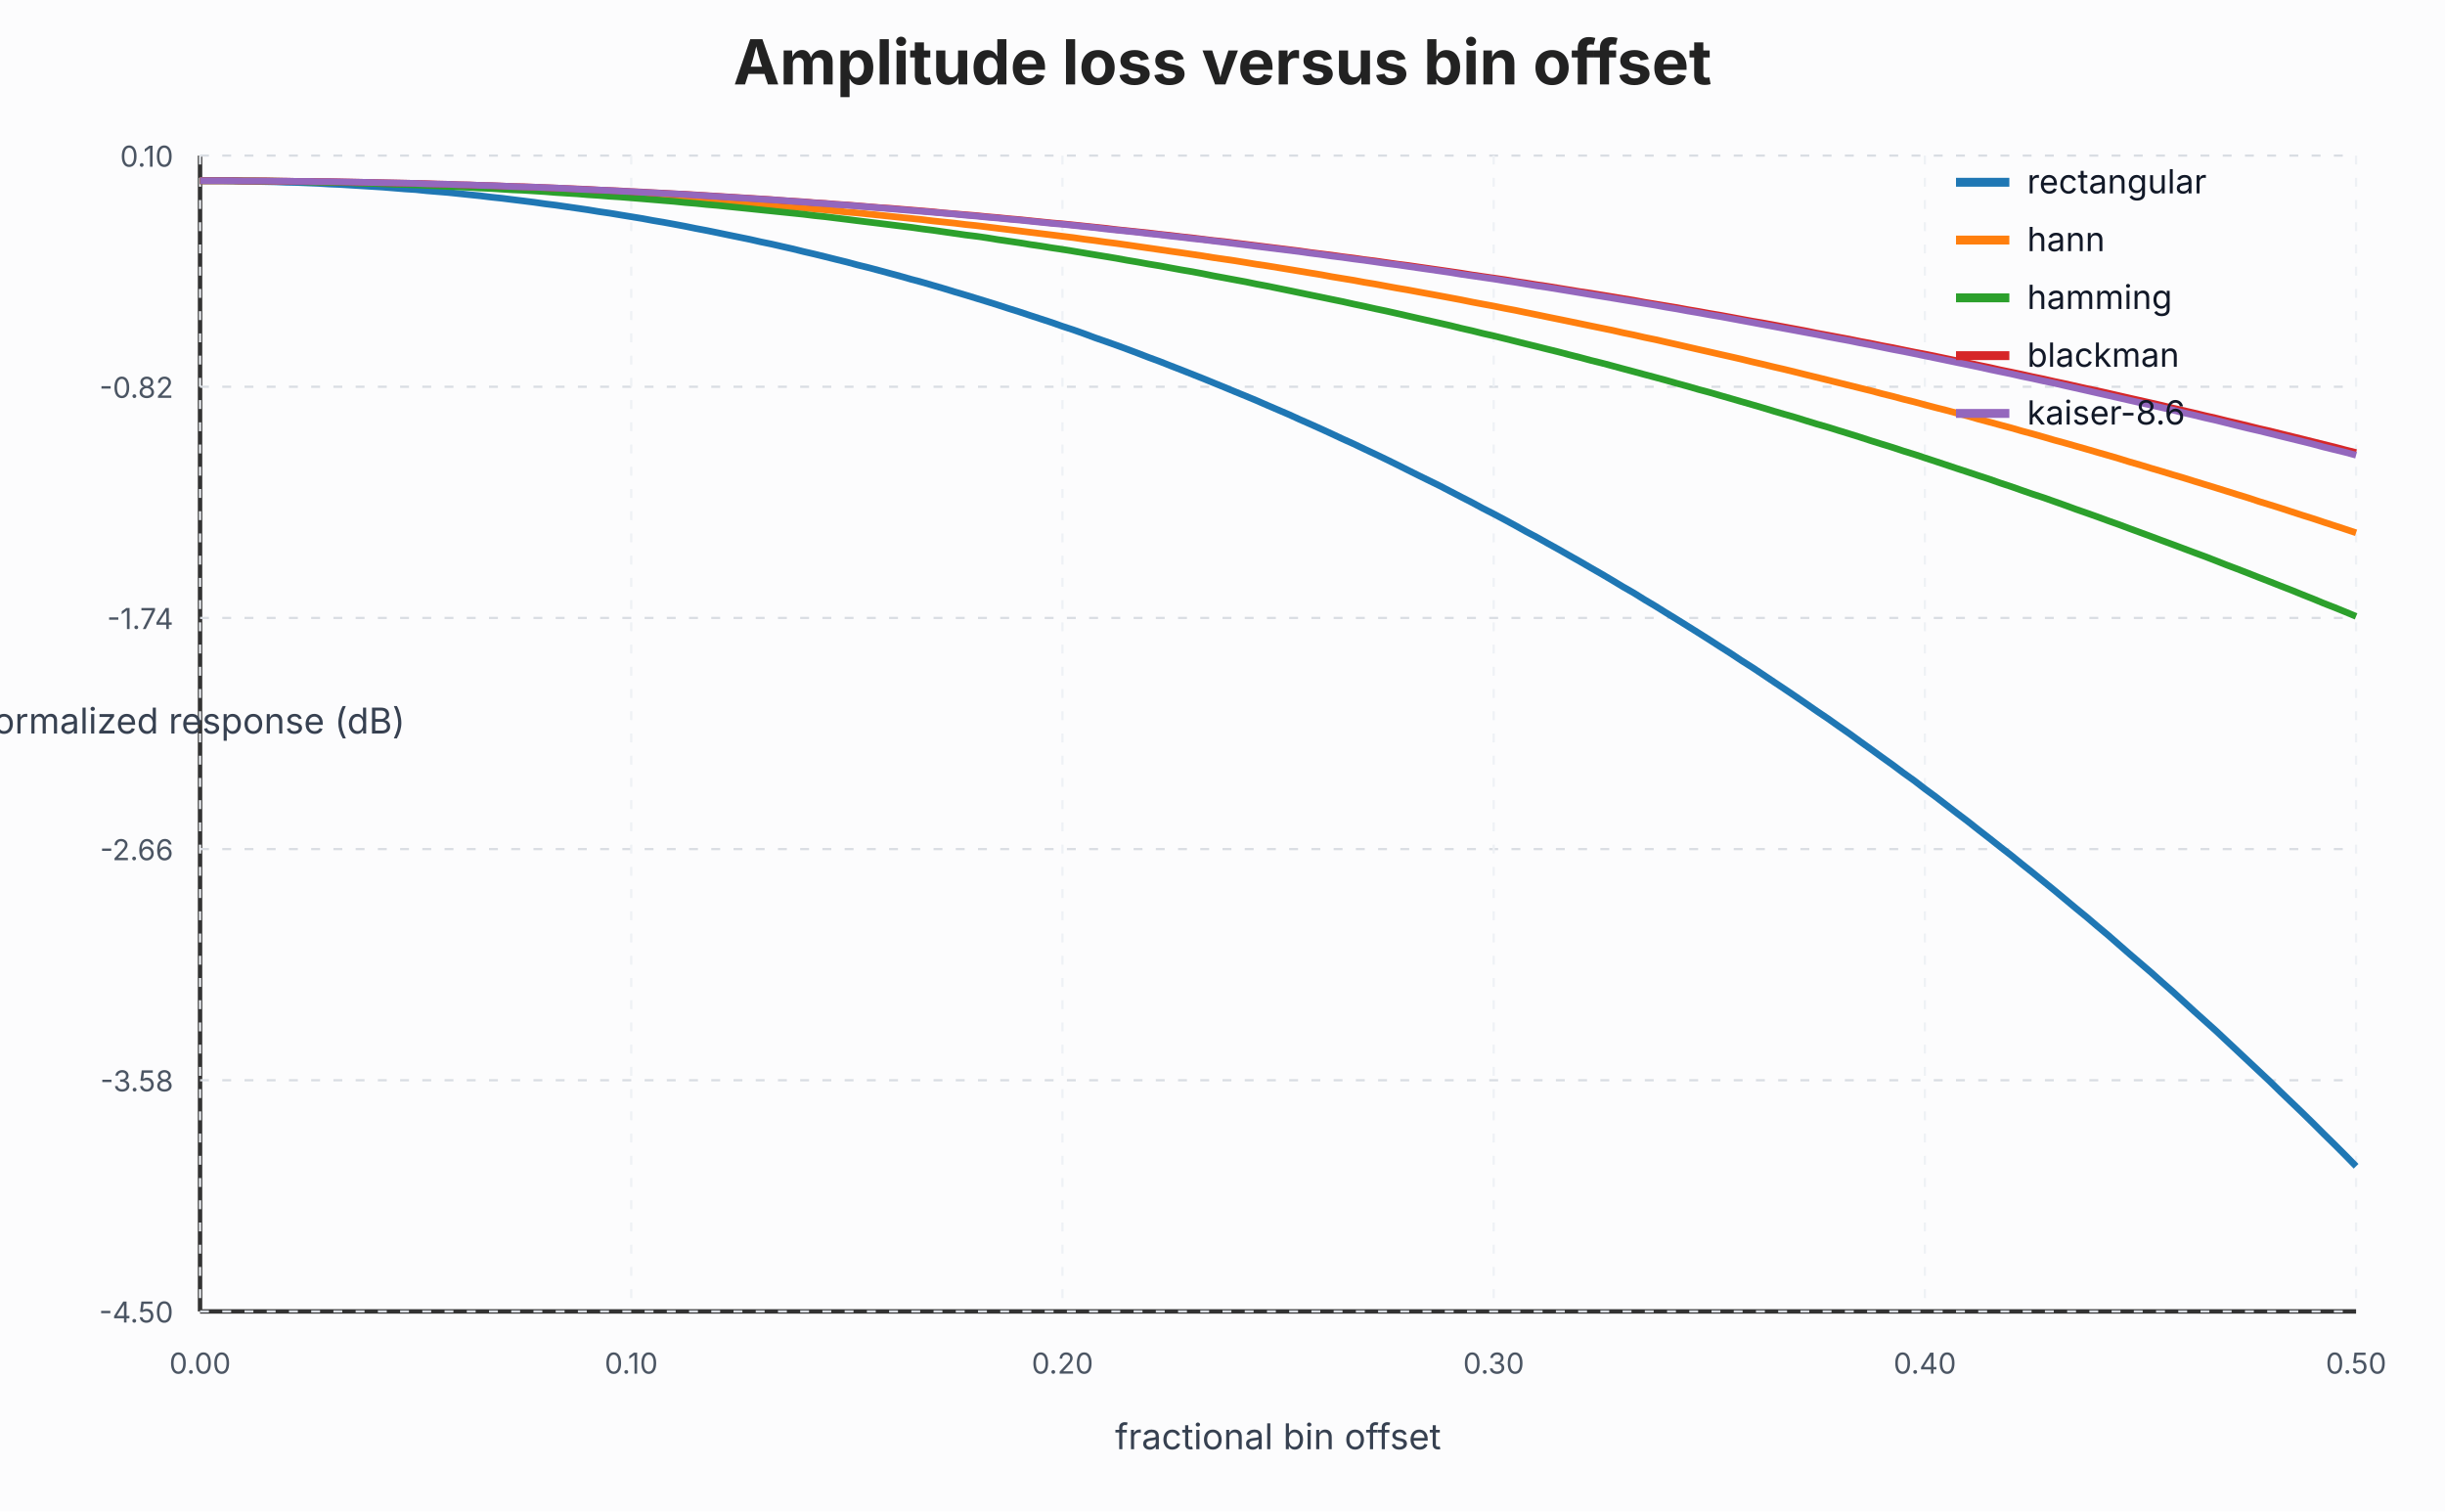
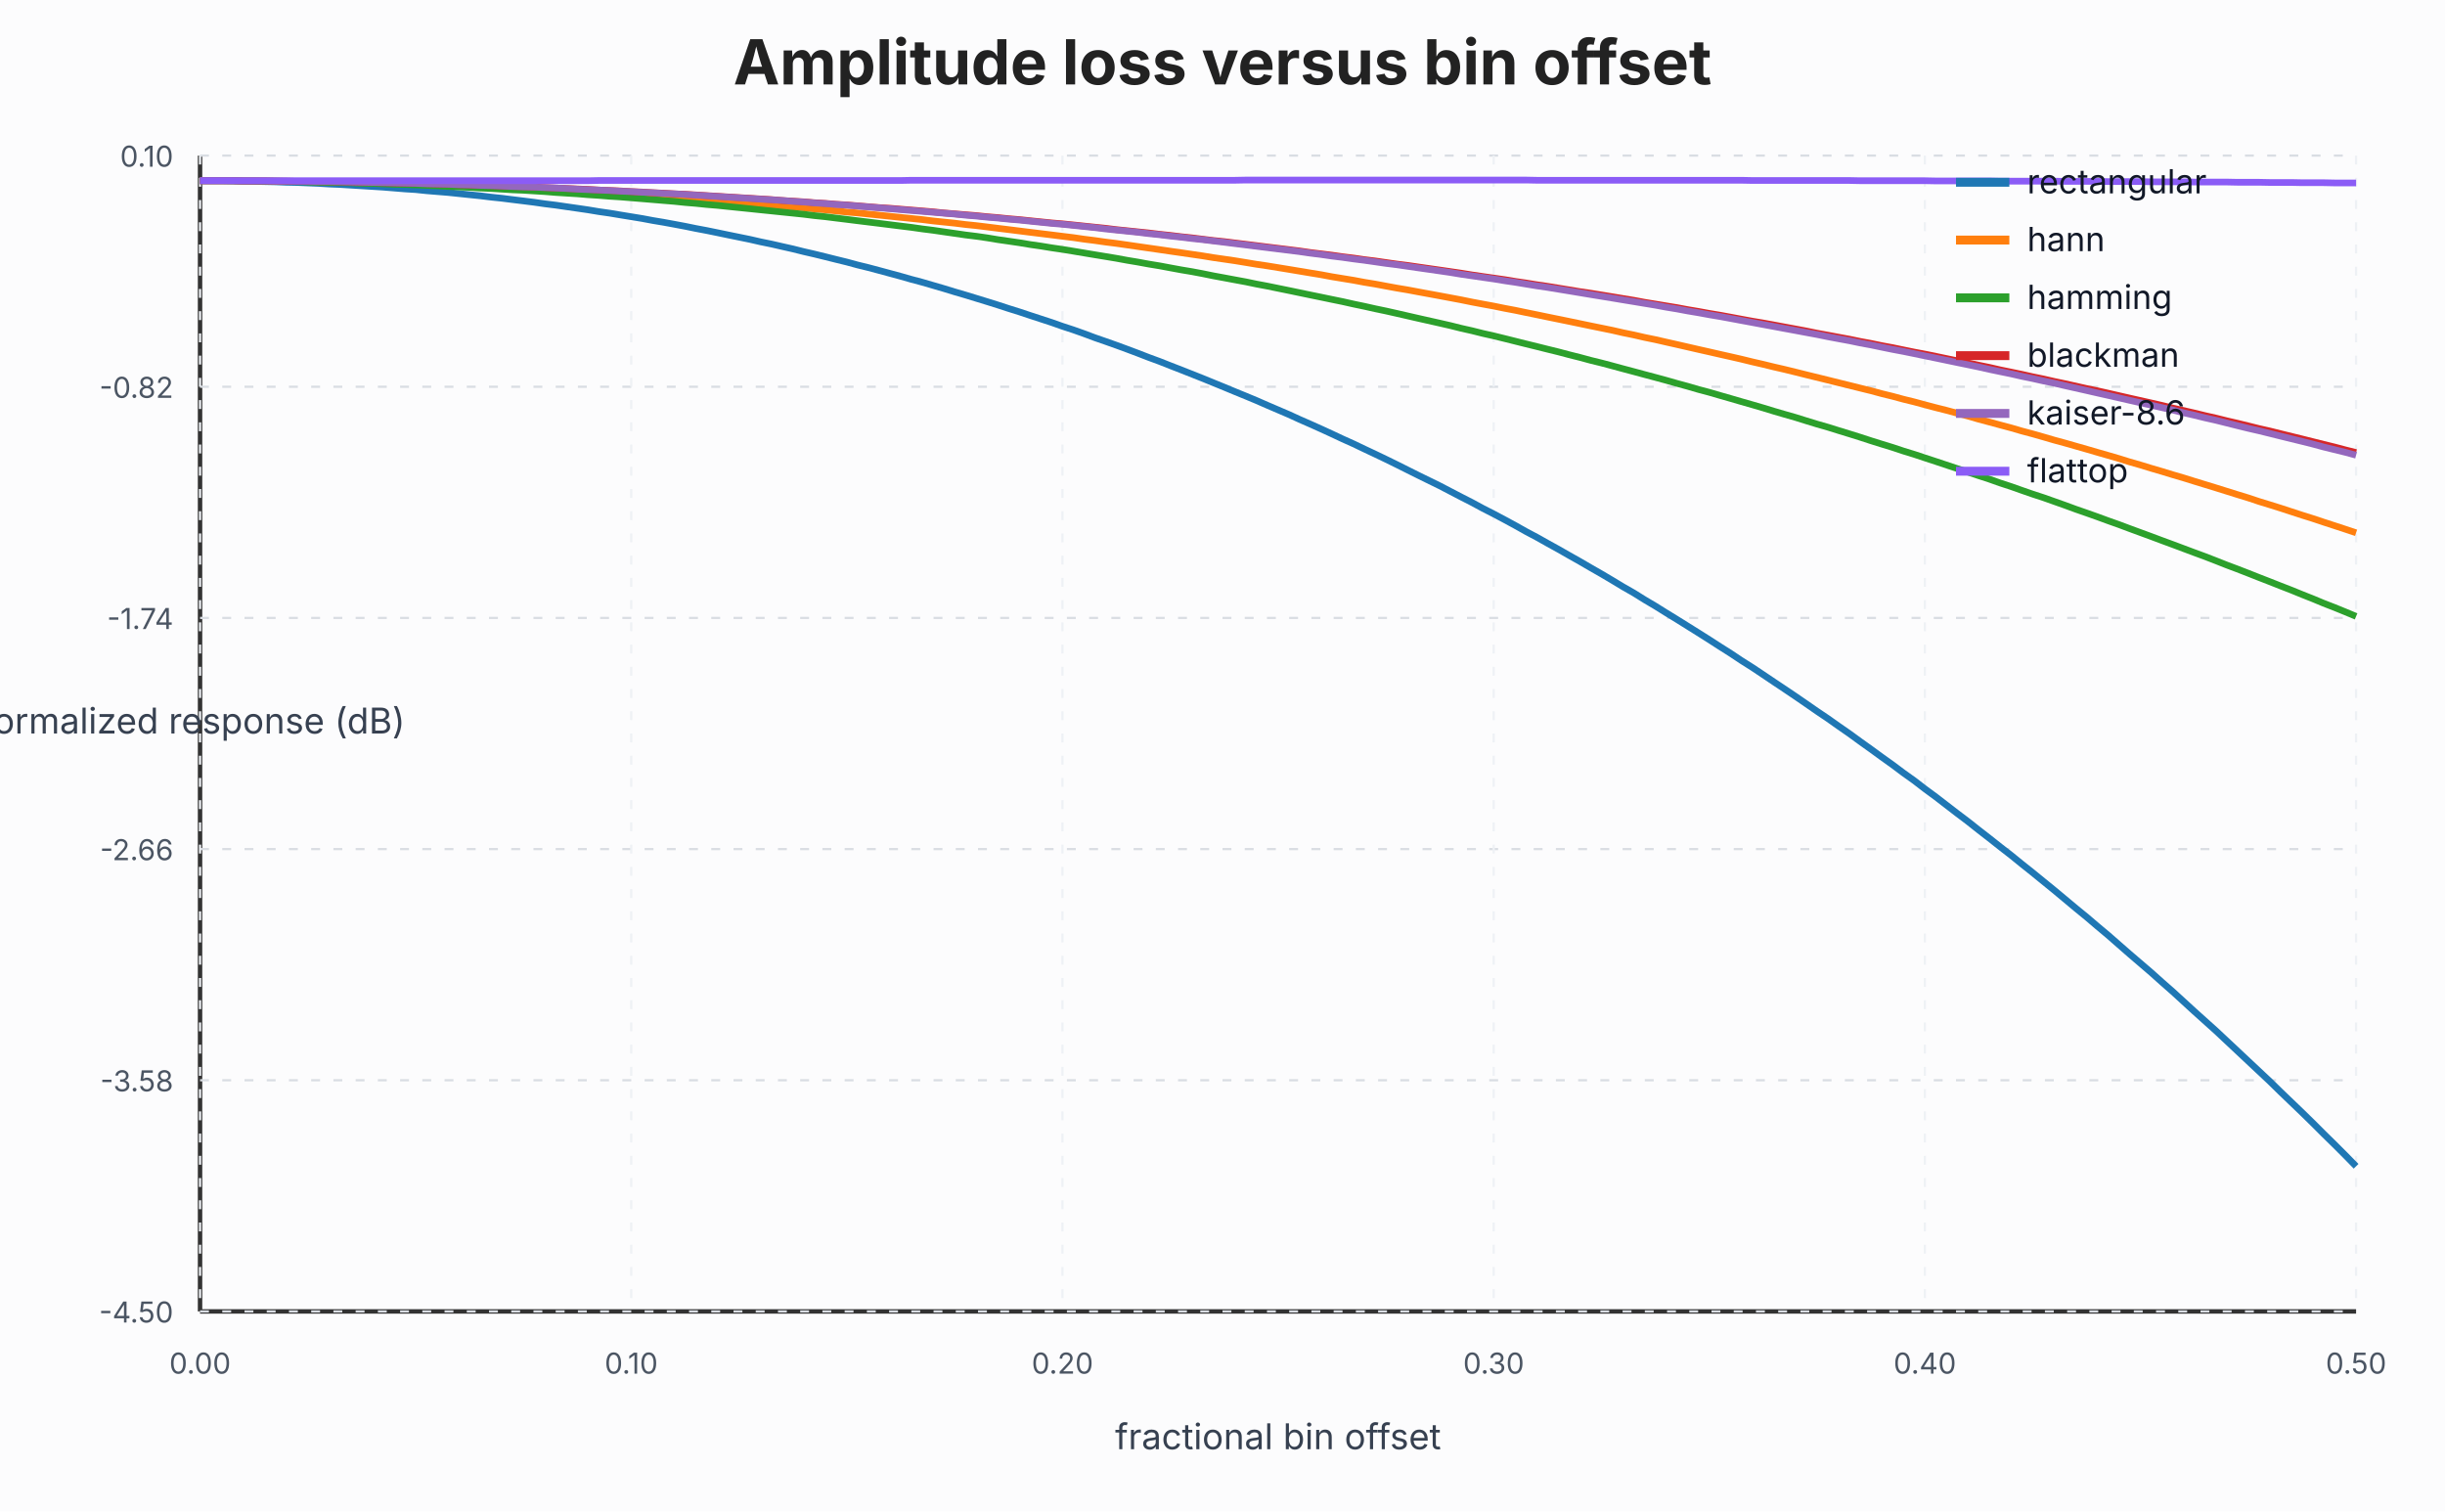
<svg xmlns="http://www.w3.org/2000/svg" width="1100" height="680" viewBox="0 0 1100 680">
  <rect width="1100" height="680" fill="#fcfcfd" />
  <text x="550.0" y="38.0" fill="#222" font-size="28" font-family="Inter, Arial, sans-serif" text-anchor="middle" font-weight="700">Amplitude loss versus bin offset</text>
  <line x1="90.0" y1="70.0" x2="90.0" y2="590.0" stroke="#333" stroke-width="2" />
  <line x1="90.0" y1="590.0" x2="1060.0" y2="590.0" stroke="#333" stroke-width="2" />
  <line x1="90.0" y1="590.0" x2="1060.0" y2="590.0" stroke="#d9dde3" stroke-width="1" stroke-dasharray="4 6" />
  <text x="78.0" y="595.0" fill="#4b5563" font-size="13" font-family="Inter, Arial, sans-serif" text-anchor="end" font-weight="normal">-4.50</text>
  <line x1="90.0" y1="486.0" x2="1060.0" y2="486.0" stroke="#d9dde3" stroke-width="1" stroke-dasharray="4 6" />
  <text x="78.0" y="491.0" fill="#4b5563" font-size="13" font-family="Inter, Arial, sans-serif" text-anchor="end" font-weight="normal">-3.58</text>
  <line x1="90.0" y1="382.0" x2="1060.0" y2="382.0" stroke="#d9dde3" stroke-width="1" stroke-dasharray="4 6" />
  <text x="78.0" y="387.0" fill="#4b5563" font-size="13" font-family="Inter, Arial, sans-serif" text-anchor="end" font-weight="normal">-2.66</text>
  <line x1="90.0" y1="278.0" x2="1060.0" y2="278.0" stroke="#d9dde3" stroke-width="1" stroke-dasharray="4 6" />
  <text x="78.0" y="283.0" fill="#4b5563" font-size="13" font-family="Inter, Arial, sans-serif" text-anchor="end" font-weight="normal">-1.74</text>
  <line x1="90.0" y1="174.0" x2="1060.0" y2="174.0" stroke="#d9dde3" stroke-width="1" stroke-dasharray="4 6" />
  <text x="78.0" y="179.0" fill="#4b5563" font-size="13" font-family="Inter, Arial, sans-serif" text-anchor="end" font-weight="normal">-0.82</text>
  <line x1="90.0" y1="70.0" x2="1060.0" y2="70.0" stroke="#d9dde3" stroke-width="1" stroke-dasharray="4 6" />
  <text x="78.0" y="75.0" fill="#4b5563" font-size="13" font-family="Inter, Arial, sans-serif" text-anchor="end" font-weight="normal">0.10</text>
  <line x1="90.0" y1="70.0" x2="90.0" y2="590.0" stroke="#eef1f5" stroke-width="1" stroke-dasharray="4 6" />
  <text x="90.0" y="618.0" fill="#4b5563" font-size="13" font-family="Inter, Arial, sans-serif" text-anchor="middle" font-weight="normal">0.00</text>
  <line x1="284.0" y1="70.0" x2="284.0" y2="590.0" stroke="#eef1f5" stroke-width="1" stroke-dasharray="4 6" />
  <text x="284.0" y="618.0" fill="#4b5563" font-size="13" font-family="Inter, Arial, sans-serif" text-anchor="middle" font-weight="normal">0.10</text>
  <line x1="478.0" y1="70.0" x2="478.0" y2="590.0" stroke="#eef1f5" stroke-width="1" stroke-dasharray="4 6" />
  <text x="478.0" y="618.0" fill="#4b5563" font-size="13" font-family="Inter, Arial, sans-serif" text-anchor="middle" font-weight="normal">0.20</text>
  <line x1="672.0" y1="70.0" x2="672.0" y2="590.0" stroke="#eef1f5" stroke-width="1" stroke-dasharray="4 6" />
  <text x="672.0" y="618.0" fill="#4b5563" font-size="13" font-family="Inter, Arial, sans-serif" text-anchor="middle" font-weight="normal">0.30</text>
  <line x1="866.0" y1="70.0" x2="866.0" y2="590.0" stroke="#eef1f5" stroke-width="1" stroke-dasharray="4 6" />
  <text x="866.0" y="618.0" fill="#4b5563" font-size="13" font-family="Inter, Arial, sans-serif" text-anchor="middle" font-weight="normal">0.40</text>
  <line x1="1060.0" y1="70.0" x2="1060.0" y2="590.0" stroke="#eef1f5" stroke-width="1" stroke-dasharray="4 6" />
  <text x="1060.0" y="618.0" fill="#4b5563" font-size="13" font-family="Inter, Arial, sans-serif" text-anchor="middle" font-weight="normal">0.50</text>
  <polyline fill="none" stroke="#1f77b4" stroke-width="3" points="90.0,81.3 94.8,81.3 99.7,81.3 104.5,81.4 109.4,81.5 114.2,81.6 119.1,81.7 124.0,81.8 128.8,82.0 133.7,82.1 138.5,82.3 143.3,82.5 148.2,82.8 153.1,83.0 157.9,83.3 162.8,83.6 167.6,83.9 172.4,84.2 177.3,84.6 182.2,85.0 187.0,85.3 191.8,85.8 196.7,86.2 201.6,86.6 206.4,87.1 211.2,87.6 216.1,88.1 221.0,88.7 225.8,89.2 230.6,89.8 235.5,90.4 240.3,91.0 245.2,91.7 250.1,92.3 254.9,93.0 259.8,93.7 264.6,94.4 269.4,95.2 274.3,95.9 279.1,96.7 284.0,97.5 288.9,98.3 293.7,99.2 298.5,100.0 303.4,100.9 308.2,101.8 313.1,102.8 317.9,103.7 322.8,104.7 327.6,105.7 332.5,106.7 337.4,107.7 342.2,108.8 347.1,109.8 351.9,110.9 356.8,112.0 361.6,113.2 366.4,114.3 371.3,115.5 376.1,116.7 381.0,117.9 385.8,119.2 390.7,120.4 395.6,121.7 400.4,123.0 405.2,124.3 410.1,125.7 415.0,127.0 419.8,128.4 424.6,129.8 429.5,131.3 434.3,132.7 439.2,134.2 444.1,135.7 448.9,137.2 453.8,138.8 458.6,140.3 463.4,141.9 468.3,143.5 473.2,145.1 478.0,146.8 482.9,148.4 487.7,150.1 492.5,151.9 497.4,153.6 502.2,155.3 507.1,157.1 511.9,158.9 516.8,160.8 521.7,162.6 526.5,164.5 531.4,166.4 536.2,168.3 541.0,170.2 545.9,172.2 550.8,174.2 555.6,176.2 560.5,178.2 565.3,180.2 570.1,182.3 575.0,184.4 579.9,186.5 584.7,188.7 589.5,190.8 594.4,193.0 599.2,195.2 604.1,197.5 609.0,199.7 613.8,202.0 618.7,204.3 623.5,206.6 628.4,209.0 633.2,211.4 638.0,213.8 642.9,216.2 647.8,218.6 652.6,221.1 657.4,223.6 662.3,226.1 667.1,228.7 672.0,231.2 676.9,233.8 681.7,236.4 686.5,239.1 691.4,241.7 696.2,244.4 701.1,247.1 706.0,249.9 710.8,252.6 715.6,255.4 720.5,258.2 725.4,261.1 730.2,264.0 735.1,266.8 739.9,269.8 744.8,272.7 749.6,275.7 754.5,278.7 759.3,281.7 764.1,284.7 769.0,287.8 773.8,290.9 778.7,294.0 783.5,297.2 788.4,300.3 793.2,303.5 798.1,306.8 802.9,310.0 807.8,313.3 812.6,316.6 817.5,320.0 822.4,323.3 827.2,326.7 832.1,330.1 836.9,333.6 841.8,337.1 846.6,340.6 851.5,344.1 856.3,347.7 861.2,351.2 866.0,354.9 870.9,358.5 875.7,362.2 880.5,365.9 885.4,369.6 890.2,373.4 895.1,377.2 899.9,381.0 904.8,384.8 909.6,388.7 914.5,392.6 919.4,396.6 924.2,400.5 929.0,404.5 933.9,408.6 938.8,412.6 943.6,416.7 948.5,420.8 953.3,425.0 958.1,429.2 963.0,433.4 967.9,437.6 972.7,441.9 977.6,446.2 982.4,450.6 987.2,455.0 992.1,459.4 997.0,463.8 1001.8,468.3 1006.6,472.8 1011.5,477.4 1016.3,481.9 1021.2,486.5 1026.0,491.2 1030.9,495.9 1035.8,500.6 1040.6,505.3 1045.4,510.1 1050.3,514.9 1055.2,519.8 1060.0,524.7" />
  <polyline fill="none" stroke="#ff7f0e" stroke-width="3" points="90.0,81.3 94.8,81.3 99.7,81.3 104.5,81.3 109.4,81.4 114.2,81.4 119.1,81.4 124.0,81.5 128.8,81.6 133.7,81.6 138.5,81.7 143.3,81.8 148.2,81.9 153.1,82.0 157.9,82.1 162.8,82.2 167.6,82.3 172.4,82.4 177.3,82.6 182.2,82.7 187.0,82.9 191.8,83.0 196.7,83.2 201.6,83.4 206.4,83.5 211.2,83.7 216.1,83.9 221.0,84.1 225.8,84.4 230.6,84.6 235.5,84.8 240.3,85.1 245.2,85.3 250.1,85.5 254.9,85.8 259.8,86.1 264.6,86.4 269.4,86.6 274.3,86.9 279.1,87.2 284.0,87.5 288.9,87.9 293.7,88.2 298.5,88.5 303.4,88.9 308.2,89.2 313.1,89.6 317.9,89.9 322.8,90.3 327.6,90.7 332.5,91.1 337.4,91.5 342.2,91.9 347.1,92.3 351.9,92.7 356.8,93.1 361.6,93.5 366.4,94.0 371.3,94.4 376.1,94.9 381.0,95.4 385.8,95.8 390.7,96.3 395.6,96.8 400.4,97.3 405.2,97.8 410.1,98.3 415.0,98.8 419.8,99.4 424.6,99.9 429.5,100.4 434.3,101.0 439.2,101.5 444.1,102.1 448.9,102.7 453.8,103.3 458.6,103.9 463.4,104.5 468.3,105.1 473.2,105.7 478.0,106.3 482.9,106.9 487.7,107.6 492.5,108.2 497.4,108.9 502.2,109.5 507.1,110.2 511.9,110.9 516.8,111.6 521.7,112.3 526.5,113.0 531.4,113.7 536.2,114.4 541.0,115.1 545.9,115.9 550.8,116.6 555.6,117.3 560.5,118.1 565.3,118.9 570.1,119.6 575.0,120.4 579.9,121.2 584.7,122.0 589.5,122.8 594.4,123.6 599.2,124.5 604.1,125.3 609.0,126.1 613.8,127.0 618.7,127.8 623.5,128.7 628.4,129.6 633.2,130.4 638.0,131.3 642.9,132.2 647.8,133.1 652.6,134.0 657.4,134.9 662.3,135.9 667.1,136.8 672.0,137.7 676.9,138.7 681.7,139.6 686.5,140.6 691.4,141.6 696.2,142.6 701.1,143.6 706.0,144.6 710.8,145.6 715.6,146.6 720.5,147.6 725.4,148.6 730.2,149.7 735.1,150.7 739.9,151.8 744.8,152.8 749.6,153.9 754.5,155.0 759.3,156.1 764.1,157.2 769.0,158.3 773.8,159.4 778.7,160.5 783.5,161.6 788.4,162.8 793.2,163.9 798.1,165.1 802.9,166.2 807.8,167.4 812.6,168.6 817.5,169.8 822.4,171.0 827.2,172.2 832.1,173.4 836.9,174.6 841.8,175.8 846.6,177.1 851.5,178.3 856.3,179.6 861.2,180.8 866.0,182.1 870.9,183.4 875.7,184.6 880.5,185.9 885.4,187.2 890.2,188.6 895.1,189.9 899.9,191.2 904.8,192.5 909.6,193.9 914.5,195.2 919.4,196.6 924.2,198.0 929.0,199.3 933.9,200.7 938.8,202.1 943.6,203.5 948.5,204.9 953.3,206.3 958.1,207.8 963.0,209.2 967.9,210.7 972.7,212.1 977.6,213.6 982.4,215.0 987.2,216.5 992.1,218.0 997.0,219.5 1001.8,221.0 1006.6,222.5 1011.5,224.0 1016.3,225.6 1021.2,227.1 1026.0,228.6 1030.9,230.2 1035.8,231.8 1040.6,233.3 1045.4,234.9 1050.3,236.5 1055.2,238.1 1060.0,239.7" />
  <polyline fill="none" stroke="#2ca02c" stroke-width="3" points="90.0,81.3 94.8,81.3 99.7,81.3 104.5,81.3 109.4,81.4 114.2,81.4 119.1,81.5 124.0,81.5 128.8,81.6 133.7,81.7 138.5,81.8 143.3,81.9 148.2,82.0 153.1,82.1 157.9,82.2 162.8,82.4 167.6,82.5 172.4,82.7 177.3,82.9 182.2,83.0 187.0,83.2 191.8,83.4 196.7,83.6 201.6,83.9 206.4,84.1 211.2,84.3 216.1,84.6 221.0,84.8 225.8,85.1 230.6,85.4 235.5,85.6 240.3,85.9 245.2,86.2 250.1,86.6 254.9,86.9 259.8,87.2 264.6,87.6 269.4,87.9 274.3,88.3 279.1,88.6 284.0,89.0 288.9,89.4 293.7,89.8 298.5,90.2 303.4,90.6 308.2,91.1 313.1,91.5 317.9,92.0 322.8,92.4 327.6,92.9 332.5,93.4 337.4,93.9 342.2,94.4 347.1,94.9 351.9,95.4 356.8,95.9 361.6,96.4 366.4,97.0 371.3,97.5 376.1,98.1 381.0,98.7 385.8,99.3 390.7,99.9 395.6,100.5 400.4,101.1 405.2,101.7 410.1,102.3 415.0,103.0 419.8,103.6 424.6,104.3 429.5,105.0 434.3,105.7 439.2,106.3 444.1,107.0 448.9,107.8 453.8,108.5 458.6,109.2 463.4,110.0 468.3,110.7 473.2,111.5 478.0,112.2 482.9,113.0 487.7,113.8 492.5,114.6 497.4,115.4 502.2,116.2 507.1,117.1 511.9,117.9 516.8,118.8 521.7,119.6 526.5,120.5 531.4,121.4 536.2,122.2 541.0,123.1 545.9,124.1 550.8,125.0 555.6,125.9 560.5,126.8 565.3,127.8 570.1,128.7 575.0,129.7 579.9,130.7 584.7,131.7 589.5,132.7 594.4,133.7 599.2,134.7 604.1,135.7 609.0,136.8 613.8,137.8 618.7,138.9 623.5,139.9 628.4,141.0 633.2,142.1 638.0,143.2 642.9,144.3 647.8,145.4 652.6,146.5 657.4,147.7 662.3,148.8 667.1,150.0 672.0,151.1 676.9,152.3 681.7,153.5 686.5,154.7 691.4,155.9 696.2,157.1 701.1,158.3 706.0,159.6 710.8,160.8 715.6,162.1 720.5,163.3 725.4,164.6 730.2,165.9 735.1,167.2 739.9,168.5 744.8,169.8 749.6,171.1 754.5,172.5 759.3,173.8 764.1,175.2 769.0,176.5 773.8,177.9 778.7,179.3 783.5,180.7 788.4,182.1 793.2,183.5 798.1,185.0 802.9,186.4 807.8,187.8 812.6,189.3 817.5,190.8 822.4,192.2 827.2,193.7 832.1,195.2 836.9,196.7 841.8,198.3 846.6,199.8 851.5,201.3 856.3,202.9 861.2,204.4 866.0,206.0 870.9,207.6 875.7,209.2 880.5,210.8 885.4,212.4 890.2,214.0 895.1,215.6 899.9,217.3 904.8,218.9 909.6,220.6 914.5,222.3 919.4,223.9 924.2,225.6 929.0,227.3 933.9,229.1 938.8,230.8 943.6,232.5 948.5,234.3 953.3,236.0 958.1,237.8 963.0,239.6 967.9,241.4 972.7,243.2 977.6,245.0 982.4,246.8 987.2,248.6 992.1,250.4 997.0,252.3 1001.8,254.2 1006.6,256.0 1011.5,257.9 1016.3,259.8 1021.2,261.7 1026.0,263.6 1030.9,265.5 1035.8,267.5 1040.6,269.4 1045.4,271.4 1050.3,273.3 1055.2,275.3 1060.0,277.3" />
  <polyline fill="none" stroke="#d62728" stroke-width="3" points="90.0,81.3 94.8,81.3 99.7,81.3 104.5,81.3 109.4,81.4 114.2,81.4 119.1,81.4 124.0,81.5 128.8,81.5 133.7,81.6 138.5,81.6 143.3,81.7 148.2,81.7 153.1,81.8 157.9,81.9 162.8,82.0 167.6,82.1 172.4,82.2 177.3,82.3 182.2,82.4 187.0,82.5 191.8,82.6 196.7,82.8 201.6,82.9 206.4,83.1 211.2,83.2 216.1,83.4 221.0,83.5 225.8,83.7 230.6,83.9 235.5,84.0 240.3,84.2 245.2,84.4 250.1,84.6 254.9,84.8 259.8,85.0 264.6,85.2 269.4,85.5 274.3,85.7 279.1,85.9 284.0,86.2 288.9,86.4 293.7,86.7 298.5,86.9 303.4,87.2 308.2,87.4 313.1,87.7 317.9,88.0 322.8,88.3 327.6,88.6 332.5,88.9 337.4,89.2 342.2,89.5 347.1,89.8 351.9,90.2 356.8,90.5 361.6,90.8 366.4,91.2 371.3,91.5 376.1,91.9 381.0,92.2 385.8,92.6 390.7,93.0 395.6,93.4 400.4,93.7 405.2,94.1 410.1,94.5 415.0,94.9 419.8,95.3 424.6,95.8 429.5,96.2 434.3,96.6 439.2,97.0 444.1,97.5 448.9,97.9 453.8,98.4 458.6,98.8 463.4,99.3 468.3,99.8 473.2,100.3 478.0,100.7 482.9,101.2 487.7,101.7 492.5,102.2 497.4,102.7 502.2,103.3 507.1,103.8 511.9,104.3 516.8,104.8 521.7,105.4 526.5,105.9 531.4,106.5 536.2,107.0 541.0,107.6 545.9,108.2 550.8,108.7 555.6,109.3 560.5,109.9 565.3,110.5 570.1,111.1 575.0,111.7 579.9,112.3 584.7,112.9 589.5,113.6 594.4,114.2 599.2,114.8 604.1,115.5 609.0,116.1 613.8,116.8 618.7,117.4 623.5,118.1 628.4,118.8 633.2,119.4 638.0,120.1 642.9,120.8 647.8,121.5 652.6,122.2 657.4,122.9 662.3,123.7 667.1,124.4 672.0,125.1 676.9,125.8 681.7,126.6 686.5,127.3 691.4,128.1 696.2,128.8 701.1,129.6 706.0,130.4 710.8,131.2 715.6,131.9 720.5,132.7 725.4,133.5 730.2,134.3 735.1,135.1 739.9,136.0 744.8,136.8 749.6,137.6 754.5,138.4 759.3,139.3 764.1,140.1 769.0,141.0 773.8,141.8 778.7,142.7 783.5,143.6 788.4,144.5 793.2,145.3 798.1,146.2 802.9,147.1 807.8,148.0 812.6,148.9 817.5,149.9 822.4,150.8 827.2,151.7 832.1,152.6 836.9,153.6 841.8,154.5 846.6,155.5 851.5,156.4 856.3,157.4 861.2,158.4 866.0,159.3 870.9,160.3 875.7,161.3 880.5,162.3 885.4,163.3 890.2,164.3 895.1,165.3 899.9,166.4 904.8,167.4 909.6,168.4 914.5,169.5 919.4,170.5 924.2,171.6 929.0,172.6 933.9,173.7 938.8,174.8 943.6,175.8 948.5,176.9 953.3,178.0 958.1,179.1 963.0,180.2 967.9,181.3 972.7,182.4 977.6,183.6 982.4,184.7 987.2,185.8 992.1,187.0 997.0,188.1 1001.8,189.3 1006.6,190.4 1011.5,191.6 1016.3,192.8 1021.2,193.9 1026.0,195.1 1030.9,196.3 1035.8,197.5 1040.6,198.7 1045.4,199.9 1050.3,201.1 1055.2,202.4 1060.0,203.6" />
  <polyline fill="none" stroke="#9467bd" stroke-width="3" points="90.0,81.3 94.8,81.3 99.7,81.3 104.5,81.3 109.4,81.4 114.2,81.4 119.1,81.4 124.0,81.5 128.8,81.5 133.7,81.6 138.5,81.6 143.3,81.7 148.2,81.7 153.1,81.8 157.9,81.9 162.8,82.0 167.6,82.1 172.4,82.2 177.3,82.3 182.2,82.4 187.0,82.5 191.8,82.7 196.7,82.8 201.6,82.9 206.4,83.1 211.2,83.2 216.1,83.4 221.0,83.5 225.8,83.7 230.6,83.9 235.5,84.1 240.3,84.2 245.2,84.4 250.1,84.6 254.9,84.8 259.8,85.1 264.6,85.3 269.4,85.5 274.3,85.7 279.1,86.0 284.0,86.2 288.9,86.5 293.7,86.7 298.5,87.0 303.4,87.2 308.2,87.5 313.1,87.8 317.9,88.1 322.8,88.4 327.6,88.7 332.5,89.0 337.4,89.3 342.2,89.6 347.1,89.9 351.9,90.2 356.8,90.6 361.6,90.9 366.4,91.3 371.3,91.6 376.1,92.0 381.0,92.3 385.8,92.7 390.7,93.1 395.6,93.5 400.4,93.9 405.2,94.3 410.1,94.7 415.0,95.1 419.8,95.5 424.6,95.9 429.5,96.3 434.3,96.8 439.2,97.2 444.1,97.7 448.9,98.1 453.8,98.6 458.6,99.0 463.4,99.5 468.3,100.0 473.2,100.5 478.0,100.9 482.9,101.4 487.7,101.9 492.5,102.4 497.4,103.0 502.2,103.5 507.1,104.0 511.9,104.5 516.8,105.1 521.7,105.6 526.5,106.2 531.4,106.7 536.2,107.3 541.0,107.8 545.9,108.4 550.8,109.0 555.6,109.6 560.5,110.2 565.3,110.8 570.1,111.4 575.0,112.0 579.9,112.6 584.7,113.2 589.5,113.9 594.4,114.5 599.2,115.2 604.1,115.8 609.0,116.5 613.8,117.1 618.7,117.8 623.5,118.5 628.4,119.1 633.2,119.8 638.0,120.5 642.9,121.2 647.8,121.9 652.6,122.6 657.4,123.4 662.3,124.1 667.1,124.8 672.0,125.5 676.9,126.3 681.7,127.0 686.5,127.8 691.4,128.6 696.2,129.3 701.1,130.1 706.0,130.9 710.8,131.7 715.6,132.5 720.5,133.3 725.4,134.1 730.2,134.9 735.1,135.7 739.9,136.5 744.8,137.3 749.6,138.2 754.5,139.0 759.3,139.9 764.1,140.7 769.0,141.6 773.8,142.4 778.7,143.3 783.5,144.2 788.4,145.1 793.2,146.0 798.1,146.9 802.9,147.8 807.8,148.7 812.6,149.6 817.5,150.5 822.4,151.5 827.2,152.4 832.1,153.3 836.9,154.3 841.8,155.2 846.6,156.2 851.5,157.2 856.3,158.1 861.2,159.1 866.0,160.1 870.9,161.1 875.7,162.1 880.5,163.1 885.4,164.1 890.2,165.1 895.1,166.2 899.9,167.2 904.8,168.2 909.6,169.3 914.5,170.3 919.4,171.4 924.2,172.4 929.0,173.5 933.9,174.6 938.8,175.7 943.6,176.8 948.5,177.9 953.3,179.0 958.1,180.1 963.0,181.2 967.9,182.3 972.7,183.4 977.6,184.5 982.4,185.7 987.2,186.8 992.1,188.0 997.0,189.1 1001.8,190.3 1006.6,191.5 1011.5,192.7 1016.3,193.8 1021.2,195.0 1026.0,196.2 1030.9,197.4 1035.8,198.6 1040.6,199.8 1045.4,201.1 1050.3,202.3 1055.2,203.5 1060.0,204.8" />
+   <polyline fill="none" stroke="#8b5cf6" stroke-width="3" points="90.0,81.3 94.8,81.3 99.7,81.3 104.5,81.3 109.4,81.3 114.2,81.3 119.1,81.3 124.0,81.3 128.8,81.3 133.7,81.3 138.5,81.3 143.3,81.3 148.2,81.3 153.1,81.3 157.9,81.3 162.8,81.3 167.6,81.3 172.4,81.3 177.3,81.3 182.2,81.3 187.0,81.3 191.8,81.3 196.7,81.3 201.6,81.3 206.4,81.3 211.2,81.3 216.1,81.3 221.0,81.3 225.8,81.3 230.6,81.3 235.5,81.3 240.3,81.3 245.2,81.3 250.1,81.3 254.9,81.3 259.8,81.3 264.6,81.3 269.4,81.2 274.3,81.2 279.1,81.2 284.0,81.2 288.9,81.2 293.7,81.2 298.5,81.2 303.4,81.2 308.2,81.2 313.1,81.2 317.9,81.2 322.8,81.2 327.6,81.2 332.5,81.2 337.4,81.2 342.2,81.2 347.1,81.2 351.9,81.2 356.8,81.2 361.6,81.2 366.4,81.2 371.3,81.2 376.1,81.2 381.0,81.2 385.8,81.2 390.7,81.2 395.6,81.2 400.4,81.2 405.2,81.2 410.1,81.1 415.0,81.1 419.8,81.1 424.6,81.1 429.5,81.1 434.3,81.1 439.2,81.1 444.1,81.1 448.9,81.1 453.8,81.1 458.6,81.1 463.4,81.1 468.3,81.1 473.2,81.1 478.0,81.1 482.9,81.1 487.7,81.1 492.5,81.1 497.4,81.1 502.2,81.1 507.1,81.1 511.9,81.1 516.8,81.1 521.7,81.1 526.5,81.1 531.4,81.1 536.2,81.1 541.0,81.1 545.9,81.1 550.8,81.1 555.6,81.1 560.5,81.0 565.3,81.0 570.1,81.0 575.0,81.0 579.9,81.0 584.7,81.0 589.5,81.0 594.4,81.0 599.2,81.0 604.1,81.0 609.0,81.0 613.8,81.0 618.7,81.0 623.5,81.0 628.4,81.0 633.2,81.0 638.0,81.0 642.9,81.0 647.8,81.0 652.6,81.0 657.4,81.0 662.3,81.0 667.1,81.0 672.0,81.0 676.9,81.0 681.7,81.0 686.5,81.0 691.4,81.1 696.2,81.1 701.1,81.1 706.0,81.1 710.8,81.1 715.6,81.1 720.5,81.1 725.4,81.1 730.2,81.1 735.1,81.1 739.9,81.1 744.8,81.1 749.6,81.1 754.5,81.1 759.3,81.1 764.1,81.1 769.0,81.1 773.8,81.1 778.7,81.1 783.5,81.1 788.4,81.2 793.2,81.2 798.1,81.2 802.9,81.2 807.8,81.2 812.6,81.2 817.5,81.2 822.4,81.2 827.2,81.2 832.1,81.2 836.9,81.3 841.8,81.3 846.6,81.3 851.5,81.3 856.3,81.3 861.2,81.3 866.0,81.3 870.9,81.4 875.7,81.4 880.5,81.4 885.4,81.4 890.2,81.4 895.1,81.4 899.9,81.5 904.8,81.5 909.6,81.5 914.5,81.5 919.4,81.5 924.2,81.5 929.0,81.6 933.9,81.6 938.8,81.6 943.6,81.6 948.5,81.7 953.3,81.7 958.1,81.7 963.0,81.7 967.9,81.8 972.7,81.8 977.6,81.8 982.4,81.8 987.2,81.9 992.1,81.9 997.0,81.9 1001.8,81.9 1006.6,82.0 1011.5,82.0 1016.3,82.0 1021.2,82.1 1026.0,82.1 1030.9,82.1 1035.8,82.2 1040.6,82.2 1045.4,82.2 1050.3,82.3 1055.2,82.3 1060.0,82.3" />
  <line x1="880.0" y1="82.0" x2="904.0" y2="82.0" stroke="#1f77b4" stroke-width="4" />
  <text x="912.0" y="87.0" fill="#111827" font-size="15" font-family="Inter, Arial, sans-serif" text-anchor="start" font-weight="normal">rectangular</text>
  <line x1="880.0" y1="108.0" x2="904.0" y2="108.0" stroke="#ff7f0e" stroke-width="4" />
  <text x="912.0" y="113.0" fill="#111827" font-size="15" font-family="Inter, Arial, sans-serif" text-anchor="start" font-weight="normal">hann</text>
  <line x1="880.0" y1="134.0" x2="904.0" y2="134.0" stroke="#2ca02c" stroke-width="4" />
  <text x="912.0" y="139.0" fill="#111827" font-size="15" font-family="Inter, Arial, sans-serif" text-anchor="start" font-weight="normal">hamming</text>
  <line x1="880.0" y1="160.0" x2="904.0" y2="160.0" stroke="#d62728" stroke-width="4" />
  <text x="912.0" y="165.0" fill="#111827" font-size="15" font-family="Inter, Arial, sans-serif" text-anchor="start" font-weight="normal">blackman</text>
  <line x1="880.0" y1="186.0" x2="904.0" y2="186.0" stroke="#9467bd" stroke-width="4" />
  <text x="912.0" y="191.0" fill="#111827" font-size="15" font-family="Inter, Arial, sans-serif" text-anchor="start" font-weight="normal">kaiser-8.6</text>
+   <line x1="880.0" y1="212.0" x2="904.0" y2="212.0" stroke="#8b5cf6" stroke-width="4" />
+   <text x="912.0" y="217.0" fill="#111827" font-size="15" font-family="Inter, Arial, sans-serif" text-anchor="start" font-weight="normal">flattop</text>
  <text x="575.0" y="652.0" fill="#374151" font-size="16" font-family="Inter, Arial, sans-serif" text-anchor="middle" font-weight="normal">fractional bin offset</text>
  <text x="28.0" y="330.0" fill="#374151" font-size="16" font-family="Inter, Arial, sans-serif" text-anchor="middle" font-weight="normal">coherent-gain-normalized response (dB)</text>
</svg>
